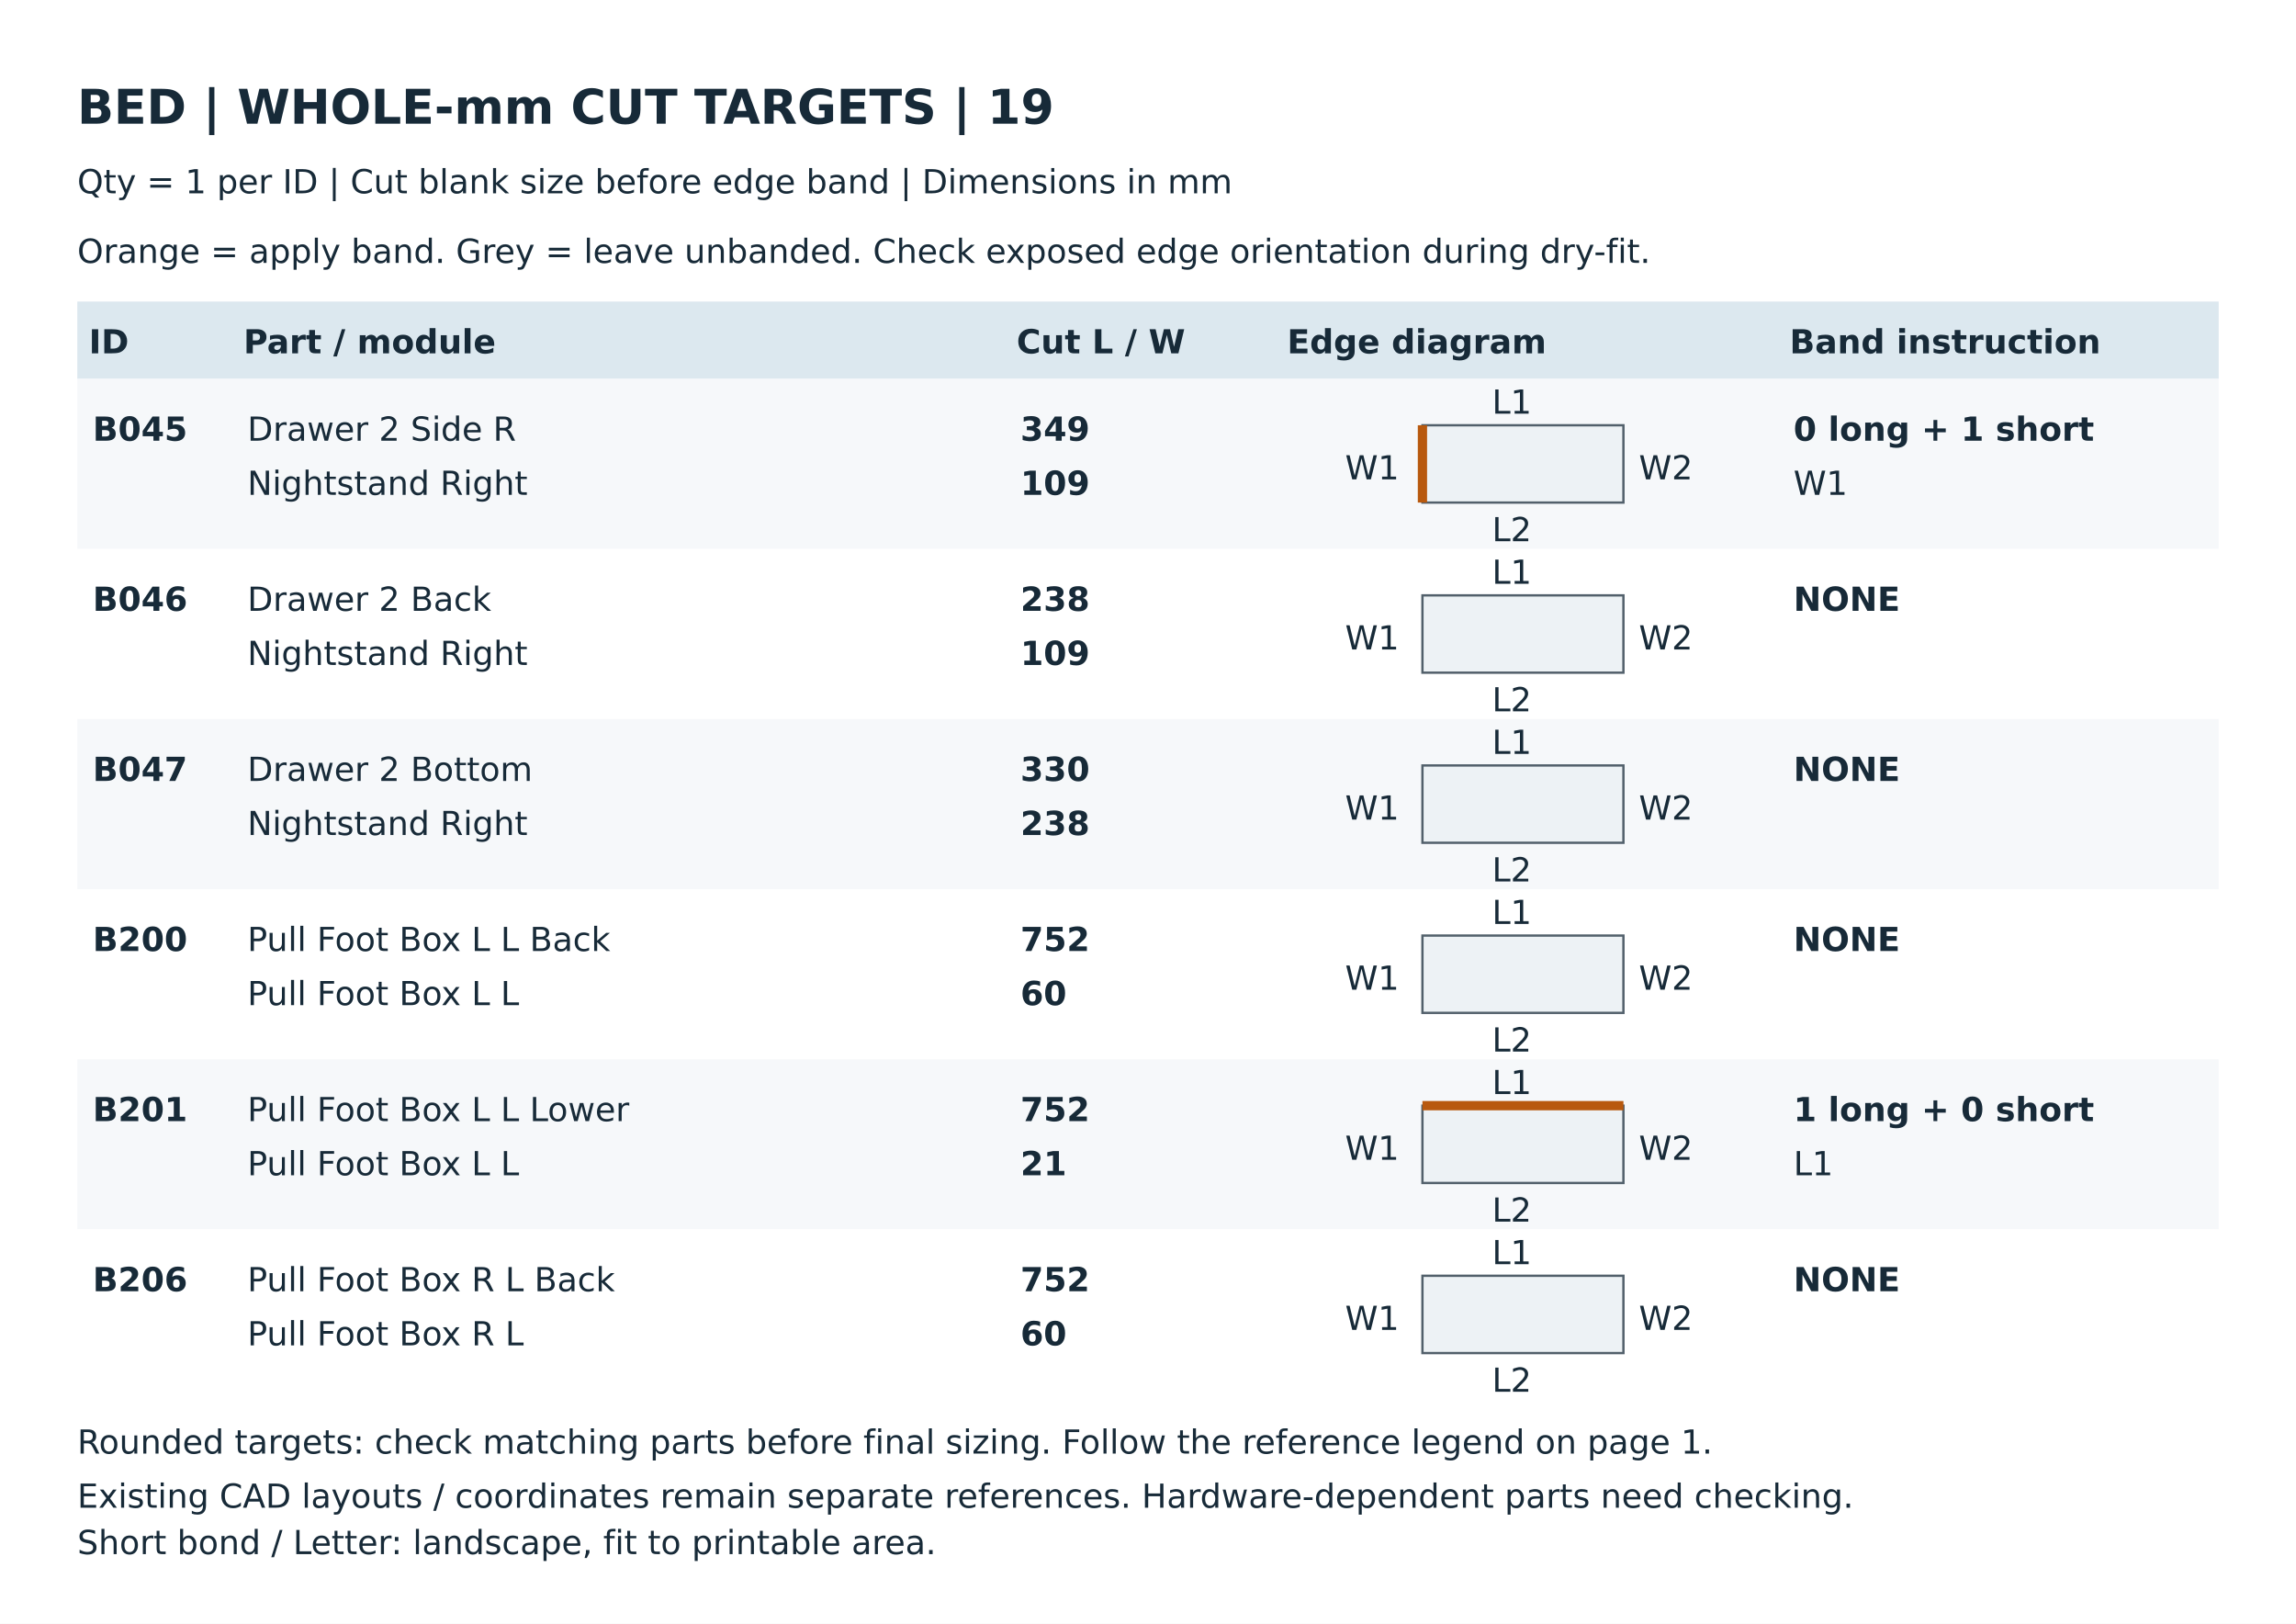
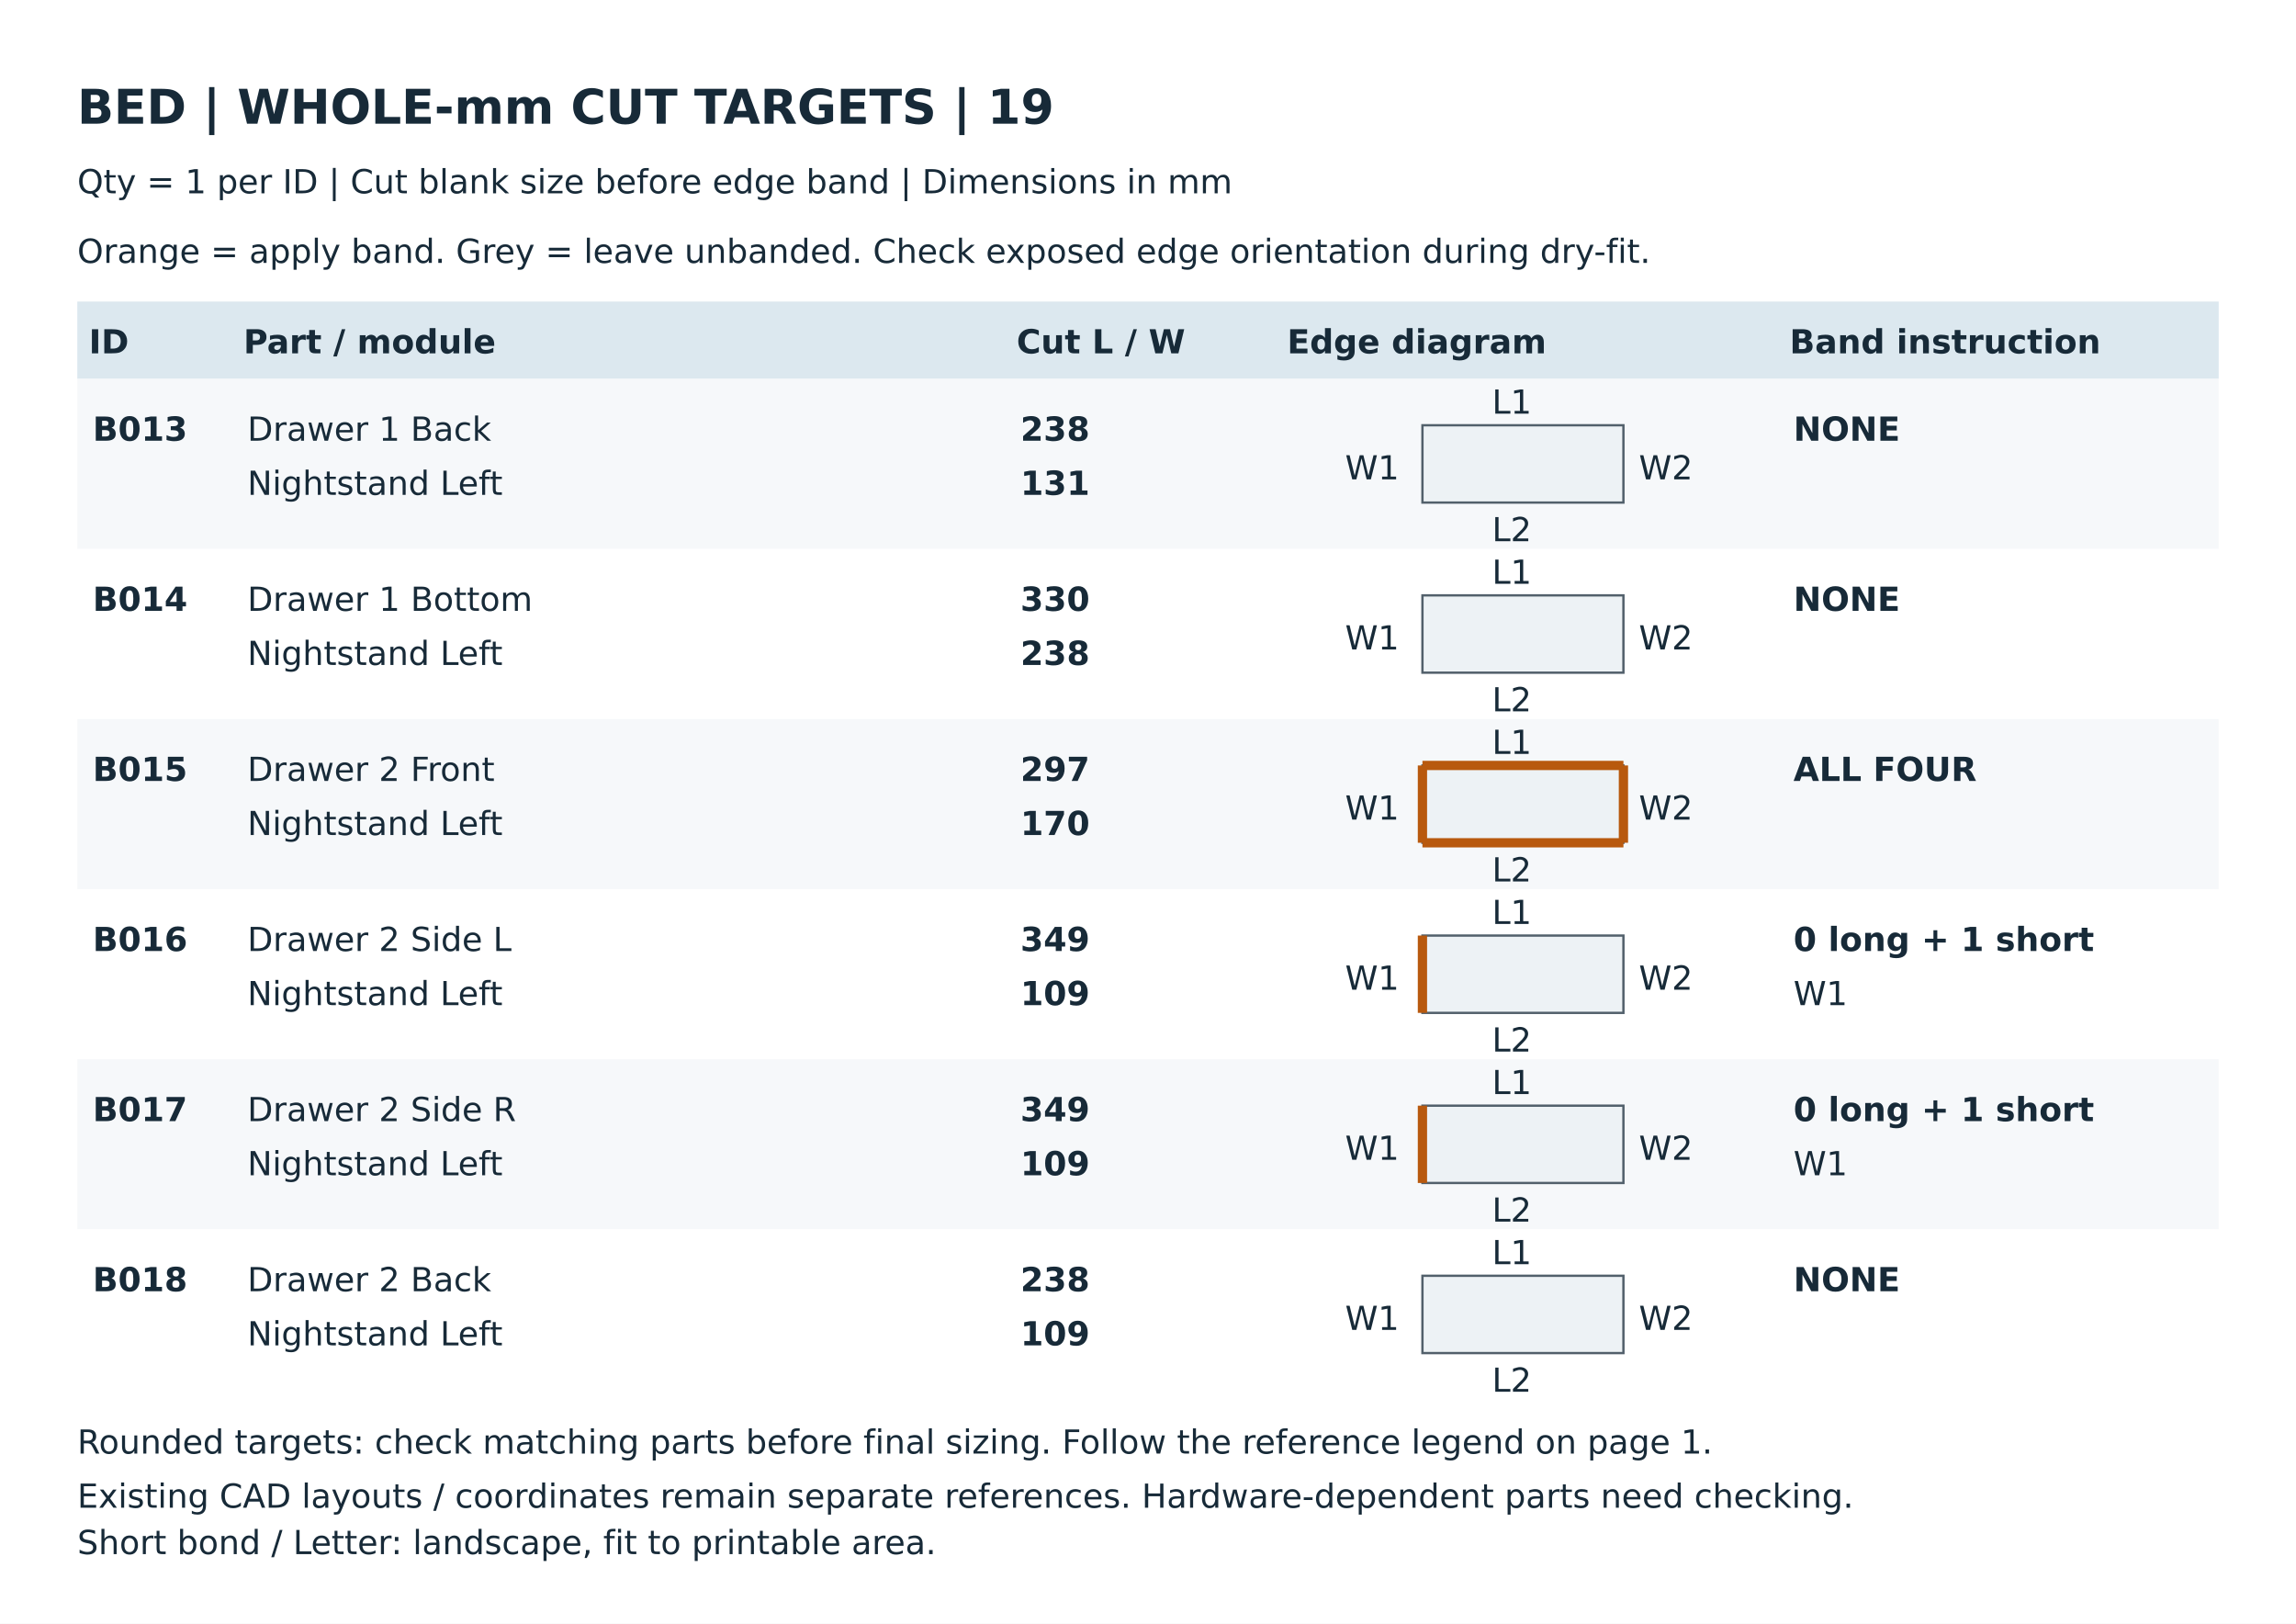
<svg xmlns="http://www.w3.org/2000/svg" width="297mm" height="210mm" viewBox="0 0 297 210">
  <rect width="297" height="210" fill="white" />
  <style>text {font-family:DejaVu Sans,sans-serif;fill:#172a38}</style>
  <text x="10" y="16" font-size="6.2" font-weight="bold">BED | WHOLE-mm CUT TARGETS | 19</text>
  <text x="10" y="25" font-size="4.3">Qty = 1 per ID | Cut blank size before edge band | Dimensions in mm</text>
  <text x="10" y="201" font-size="4.3">Short bond / Letter: landscape, fit to printable area.</text>
  <text x="10" y="34" font-size="4.3">Orange = apply band. Grey = leave unbanded. Check exposed edge orientation during dry-fit.</text>
  <rect x="10" y="39" width="277" height="10" fill="#dce8ef" />
  <text x="11.5" y="45.7" font-size="4.3" font-weight="bold">ID</text>
  <text x="31.5" y="45.7" font-size="4.3" font-weight="bold">Part / module</text>
  <text x="131.5" y="45.7" font-size="4.3" font-weight="bold">Cut L / W</text>
  <text x="166.5" y="45.7" font-size="4.3" font-weight="bold">Edge diagram</text>
  <text x="231.5" y="45.7" font-size="4.3" font-weight="bold">Band instruction</text>
  <rect x="10" y="49" width="277" height="22" fill="#f6f8fa" />
-   <text x="12" y="57" font-size="4.3" font-weight="bold">B045</text>
-   <text x="32" y="57" font-size="4.3">Drawer 2 Side R</text>
-   <text x="32" y="64" font-size="4.3">Nightstand Right</text>
-   <text x="132" y="57" font-size="4.3" font-weight="bold">349</text>
-   <text x="132" y="64" font-size="4.3" font-weight="bold">109</text>
+   <text x="12" y="57" font-size="4.3" font-weight="bold">B013</text>
+   <text x="32" y="57" font-size="4.3">Drawer 1 Back</text>
+   <text x="32" y="64" font-size="4.3">Nightstand Left</text>
+   <text x="132" y="57" font-size="4.3" font-weight="bold">238</text>
+   <text x="132" y="64" font-size="4.3" font-weight="bold">131</text>
  <rect x="184" y="55" width="26" height="10" fill="#edf2f5" stroke="#52606b" stroke-width=".3" />
-   <path d="M184 55 L184 65" stroke="#b8590e" stroke-width="1.2" />
  <text x="193" y="53.5" font-size="4.3">L1</text>
  <text x="193" y="70" font-size="4.3">L2</text>
  <text x="174" y="62" font-size="4.3">W1</text>
  <text x="212" y="62" font-size="4.3">W2</text>
-   <text x="232" y="57" font-size="4.3" font-weight="bold">0 long + 1 short</text>
-   <text x="232" y="64" font-size="4.3">W1</text>
+   <text x="232" y="57" font-size="4.3" font-weight="bold">NONE</text>
+   <text x="232" y="64" font-size="4.3" />
  <rect x="10" y="71" width="277" height="22" fill="white" />
-   <text x="12" y="79" font-size="4.3" font-weight="bold">B046</text>
-   <text x="32" y="79" font-size="4.3">Drawer 2 Back</text>
-   <text x="32" y="86" font-size="4.3">Nightstand Right</text>
-   <text x="132" y="79" font-size="4.3" font-weight="bold">238</text>
-   <text x="132" y="86" font-size="4.3" font-weight="bold">109</text>
+   <text x="12" y="79" font-size="4.3" font-weight="bold">B014</text>
+   <text x="32" y="79" font-size="4.3">Drawer 1 Bottom</text>
+   <text x="32" y="86" font-size="4.3">Nightstand Left</text>
+   <text x="132" y="79" font-size="4.3" font-weight="bold">330</text>
+   <text x="132" y="86" font-size="4.3" font-weight="bold">238</text>
  <rect x="184" y="77" width="26" height="10" fill="#edf2f5" stroke="#52606b" stroke-width=".3" />
  <text x="193" y="75.5" font-size="4.3">L1</text>
  <text x="193" y="92" font-size="4.3">L2</text>
  <text x="174" y="84" font-size="4.3">W1</text>
  <text x="212" y="84" font-size="4.3">W2</text>
  <text x="232" y="79" font-size="4.3" font-weight="bold">NONE</text>
  <text x="232" y="86" font-size="4.3" />
  <rect x="10" y="93" width="277" height="22" fill="#f6f8fa" />
-   <text x="12" y="101" font-size="4.3" font-weight="bold">B047</text>
-   <text x="32" y="101" font-size="4.3">Drawer 2 Bottom</text>
-   <text x="32" y="108" font-size="4.3">Nightstand Right</text>
-   <text x="132" y="101" font-size="4.3" font-weight="bold">330</text>
-   <text x="132" y="108" font-size="4.3" font-weight="bold">238</text>
+   <text x="12" y="101" font-size="4.3" font-weight="bold">B015</text>
+   <text x="32" y="101" font-size="4.3">Drawer 2 Front</text>
+   <text x="32" y="108" font-size="4.3">Nightstand Left</text>
+   <text x="132" y="101" font-size="4.3" font-weight="bold">297</text>
+   <text x="132" y="108" font-size="4.3" font-weight="bold">170</text>
  <rect x="184" y="99" width="26" height="10" fill="#edf2f5" stroke="#52606b" stroke-width=".3" />
+   <path d="M184 99 L210 99" stroke="#b8590e" stroke-width="1.2" />
+   <path d="M184 109 L210 109" stroke="#b8590e" stroke-width="1.2" />
+   <path d="M184 99 L184 109" stroke="#b8590e" stroke-width="1.2" />
+   <path d="M210 99 L210 109" stroke="#b8590e" stroke-width="1.2" />
  <text x="193" y="97.5" font-size="4.3">L1</text>
  <text x="193" y="114" font-size="4.3">L2</text>
  <text x="174" y="106" font-size="4.3">W1</text>
  <text x="212" y="106" font-size="4.3">W2</text>
-   <text x="232" y="101" font-size="4.3" font-weight="bold">NONE</text>
-   <text x="232" y="108" font-size="4.3" />
+   <text x="232" y="101" font-size="4.3" font-weight="bold">ALL FOUR</text>
  <rect x="10" y="115" width="277" height="22" fill="white" />
-   <text x="12" y="123" font-size="4.3" font-weight="bold">B200</text>
-   <text x="32" y="123" font-size="4.3">Pull Foot Box L L Back</text>
-   <text x="32" y="130" font-size="4.3">Pull Foot Box L L</text>
-   <text x="132" y="123" font-size="4.3" font-weight="bold">752</text>
-   <text x="132" y="130" font-size="4.3" font-weight="bold">60</text>
+   <text x="12" y="123" font-size="4.3" font-weight="bold">B016</text>
+   <text x="32" y="123" font-size="4.3">Drawer 2 Side L</text>
+   <text x="32" y="130" font-size="4.3">Nightstand Left</text>
+   <text x="132" y="123" font-size="4.3" font-weight="bold">349</text>
+   <text x="132" y="130" font-size="4.3" font-weight="bold">109</text>
  <rect x="184" y="121" width="26" height="10" fill="#edf2f5" stroke="#52606b" stroke-width=".3" />
+   <path d="M184 121 L184 131" stroke="#b8590e" stroke-width="1.2" />
  <text x="193" y="119.5" font-size="4.3">L1</text>
  <text x="193" y="136" font-size="4.3">L2</text>
  <text x="174" y="128" font-size="4.3">W1</text>
  <text x="212" y="128" font-size="4.3">W2</text>
-   <text x="232" y="123" font-size="4.3" font-weight="bold">NONE</text>
-   <text x="232" y="130" font-size="4.3" />
+   <text x="232" y="123" font-size="4.3" font-weight="bold">0 long + 1 short</text>
+   <text x="232" y="130" font-size="4.3">W1</text>
  <rect x="10" y="137" width="277" height="22" fill="#f6f8fa" />
-   <text x="12" y="145" font-size="4.3" font-weight="bold">B201</text>
-   <text x="32" y="145" font-size="4.3">Pull Foot Box L L Lower</text>
-   <text x="32" y="152" font-size="4.3">Pull Foot Box L L</text>
-   <text x="132" y="145" font-size="4.3" font-weight="bold">752</text>
-   <text x="132" y="152" font-size="4.3" font-weight="bold">21</text>
+   <text x="12" y="145" font-size="4.3" font-weight="bold">B017</text>
+   <text x="32" y="145" font-size="4.3">Drawer 2 Side R</text>
+   <text x="32" y="152" font-size="4.3">Nightstand Left</text>
+   <text x="132" y="145" font-size="4.3" font-weight="bold">349</text>
+   <text x="132" y="152" font-size="4.3" font-weight="bold">109</text>
  <rect x="184" y="143" width="26" height="10" fill="#edf2f5" stroke="#52606b" stroke-width=".3" />
-   <path d="M184 143 L210 143" stroke="#b8590e" stroke-width="1.2" />
+   <path d="M184 143 L184 153" stroke="#b8590e" stroke-width="1.2" />
  <text x="193" y="141.5" font-size="4.3">L1</text>
  <text x="193" y="158" font-size="4.3">L2</text>
  <text x="174" y="150" font-size="4.3">W1</text>
  <text x="212" y="150" font-size="4.3">W2</text>
-   <text x="232" y="145" font-size="4.3" font-weight="bold">1 long + 0 short</text>
-   <text x="232" y="152" font-size="4.3">L1</text>
+   <text x="232" y="145" font-size="4.3" font-weight="bold">0 long + 1 short</text>
+   <text x="232" y="152" font-size="4.3">W1</text>
  <rect x="10" y="159" width="277" height="22" fill="white" />
-   <text x="12" y="167" font-size="4.3" font-weight="bold">B206</text>
-   <text x="32" y="167" font-size="4.3">Pull Foot Box R L Back</text>
-   <text x="32" y="174" font-size="4.3">Pull Foot Box R L</text>
-   <text x="132" y="167" font-size="4.3" font-weight="bold">752</text>
-   <text x="132" y="174" font-size="4.3" font-weight="bold">60</text>
+   <text x="12" y="167" font-size="4.3" font-weight="bold">B018</text>
+   <text x="32" y="167" font-size="4.3">Drawer 2 Back</text>
+   <text x="32" y="174" font-size="4.3">Nightstand Left</text>
+   <text x="132" y="167" font-size="4.3" font-weight="bold">238</text>
+   <text x="132" y="174" font-size="4.3" font-weight="bold">109</text>
  <rect x="184" y="165" width="26" height="10" fill="#edf2f5" stroke="#52606b" stroke-width=".3" />
  <text x="193" y="163.5" font-size="4.3">L1</text>
  <text x="193" y="180" font-size="4.3">L2</text>
  <text x="174" y="172" font-size="4.3">W1</text>
  <text x="212" y="172" font-size="4.3">W2</text>
  <text x="232" y="167" font-size="4.3" font-weight="bold">NONE</text>
  <text x="232" y="174" font-size="4.3" />
  <text x="10" y="188" font-size="4.3">Rounded targets: check matching parts before final sizing. Follow the reference legend on page 1.</text>
  <text x="10" y="195" font-size="4.3">Existing CAD layouts / coordinates remain separate references. Hardware-dependent parts need checking.</text>
</svg>
